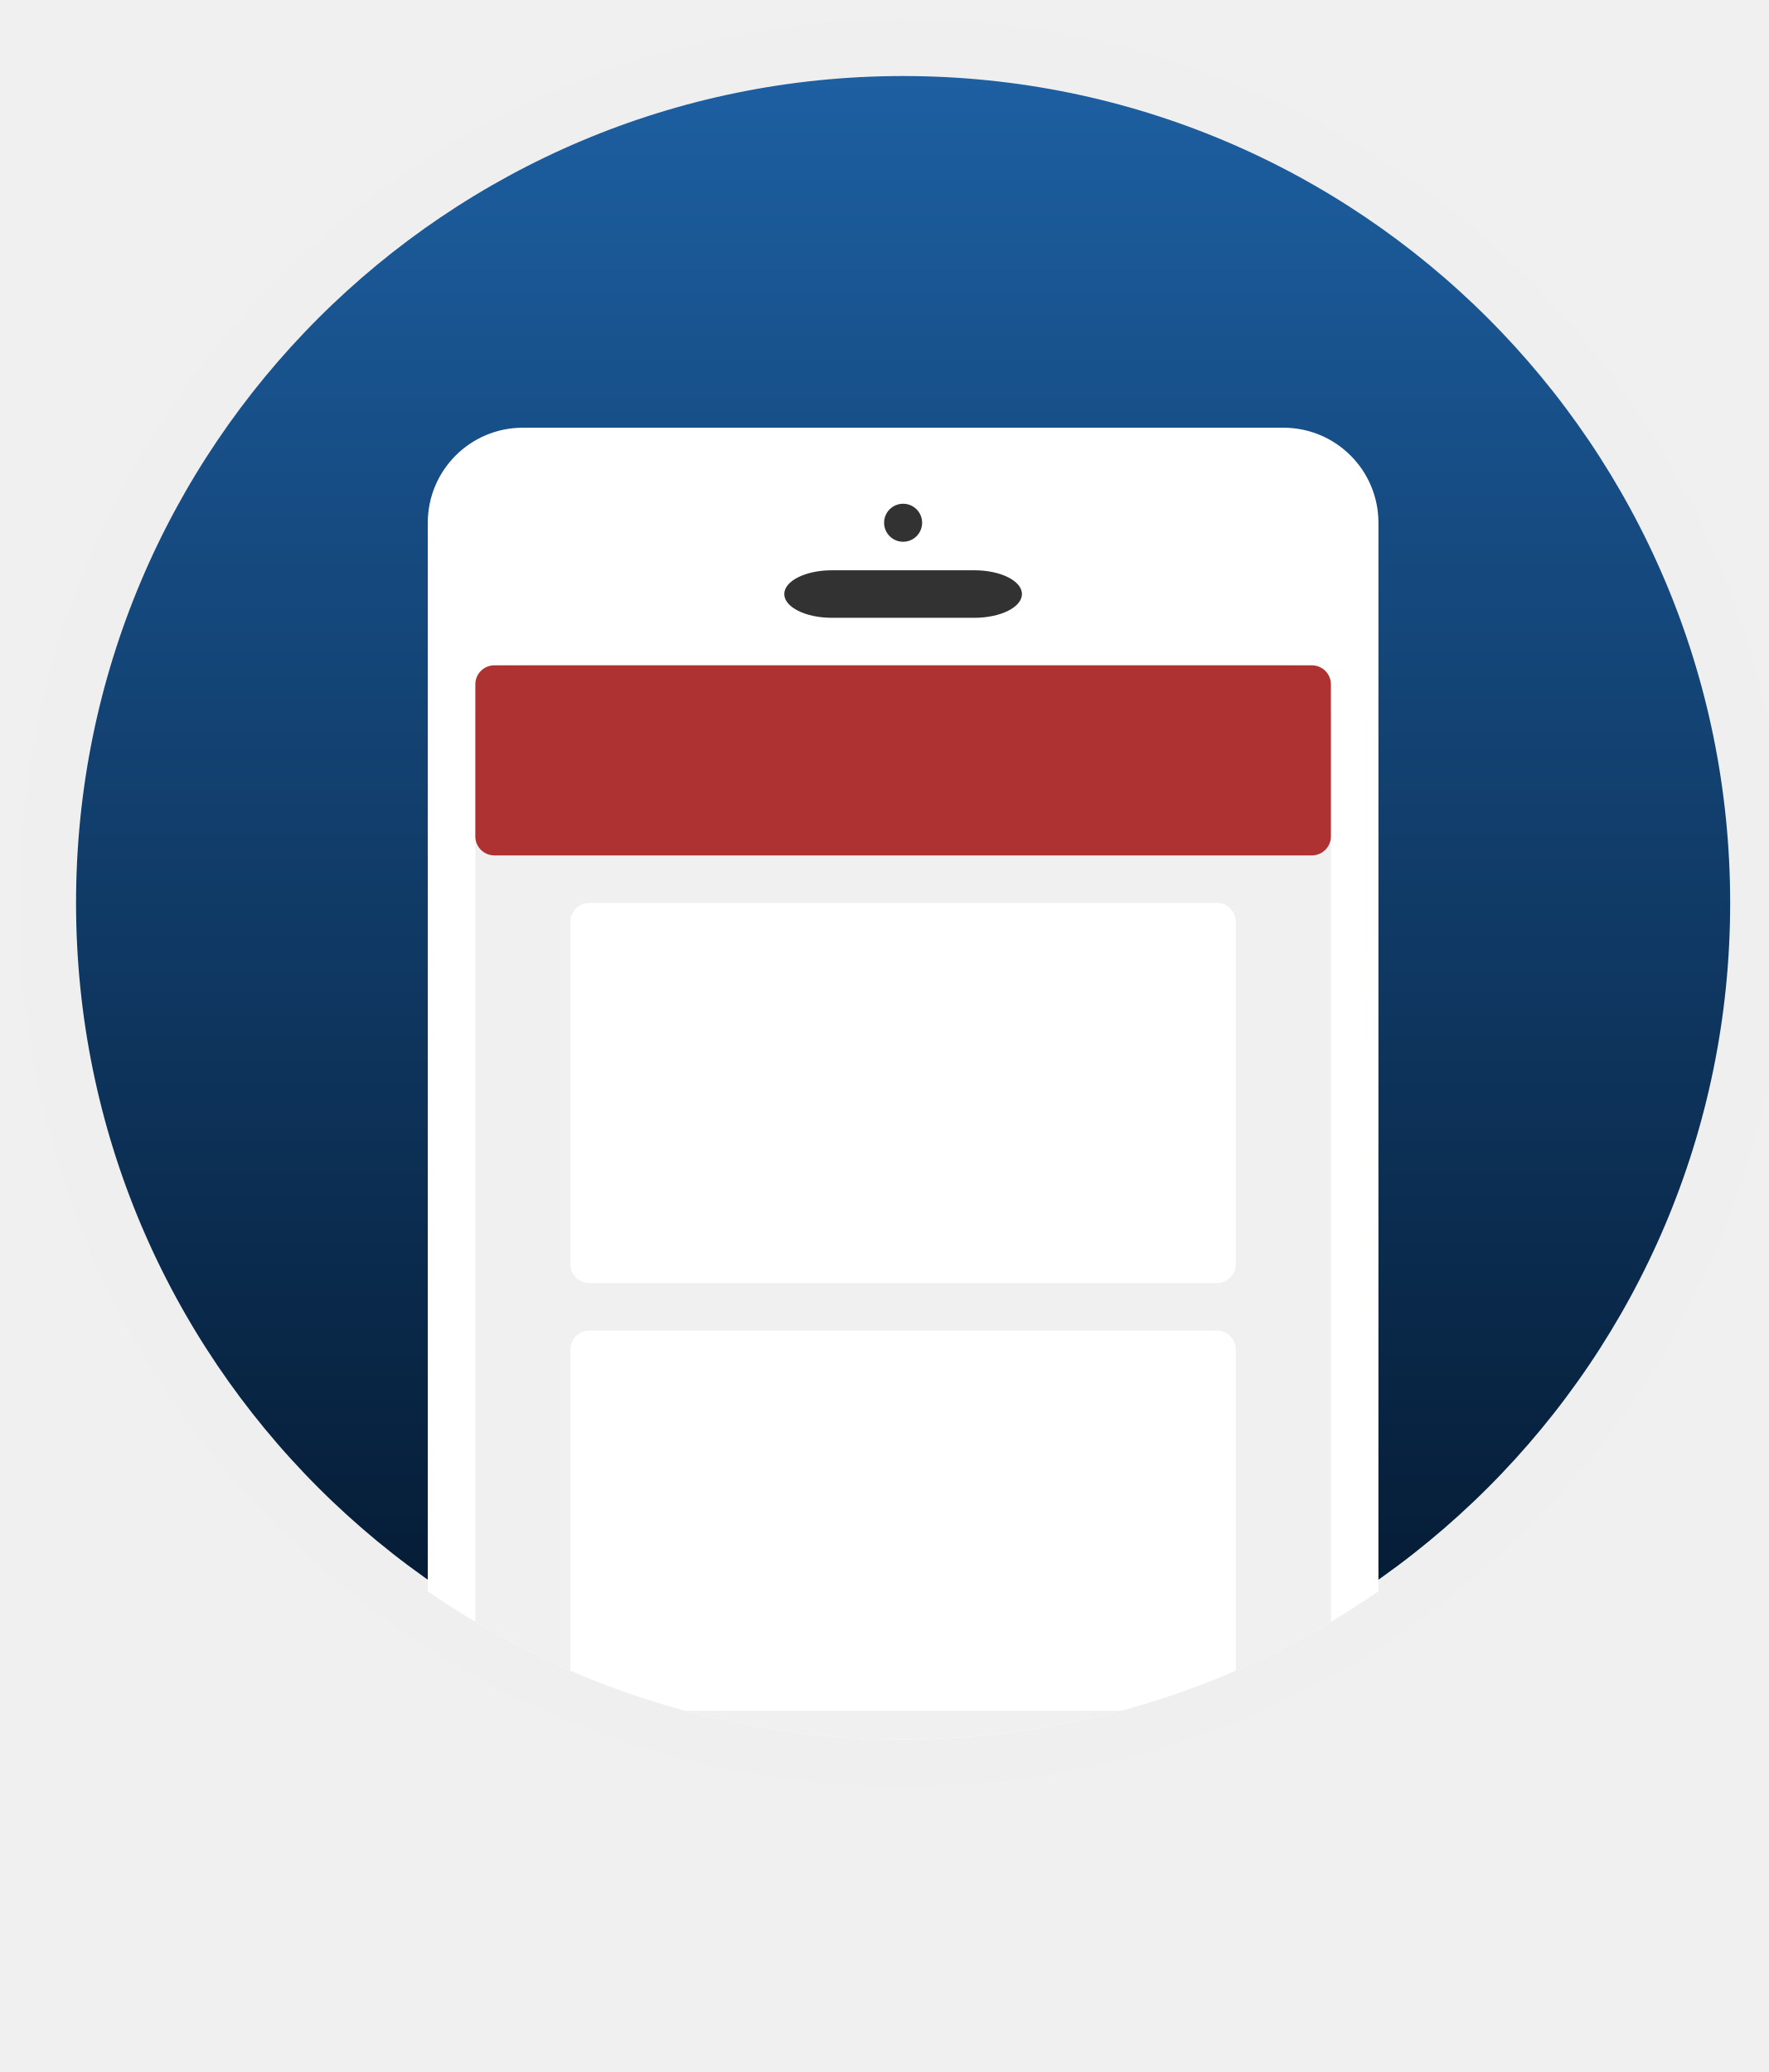
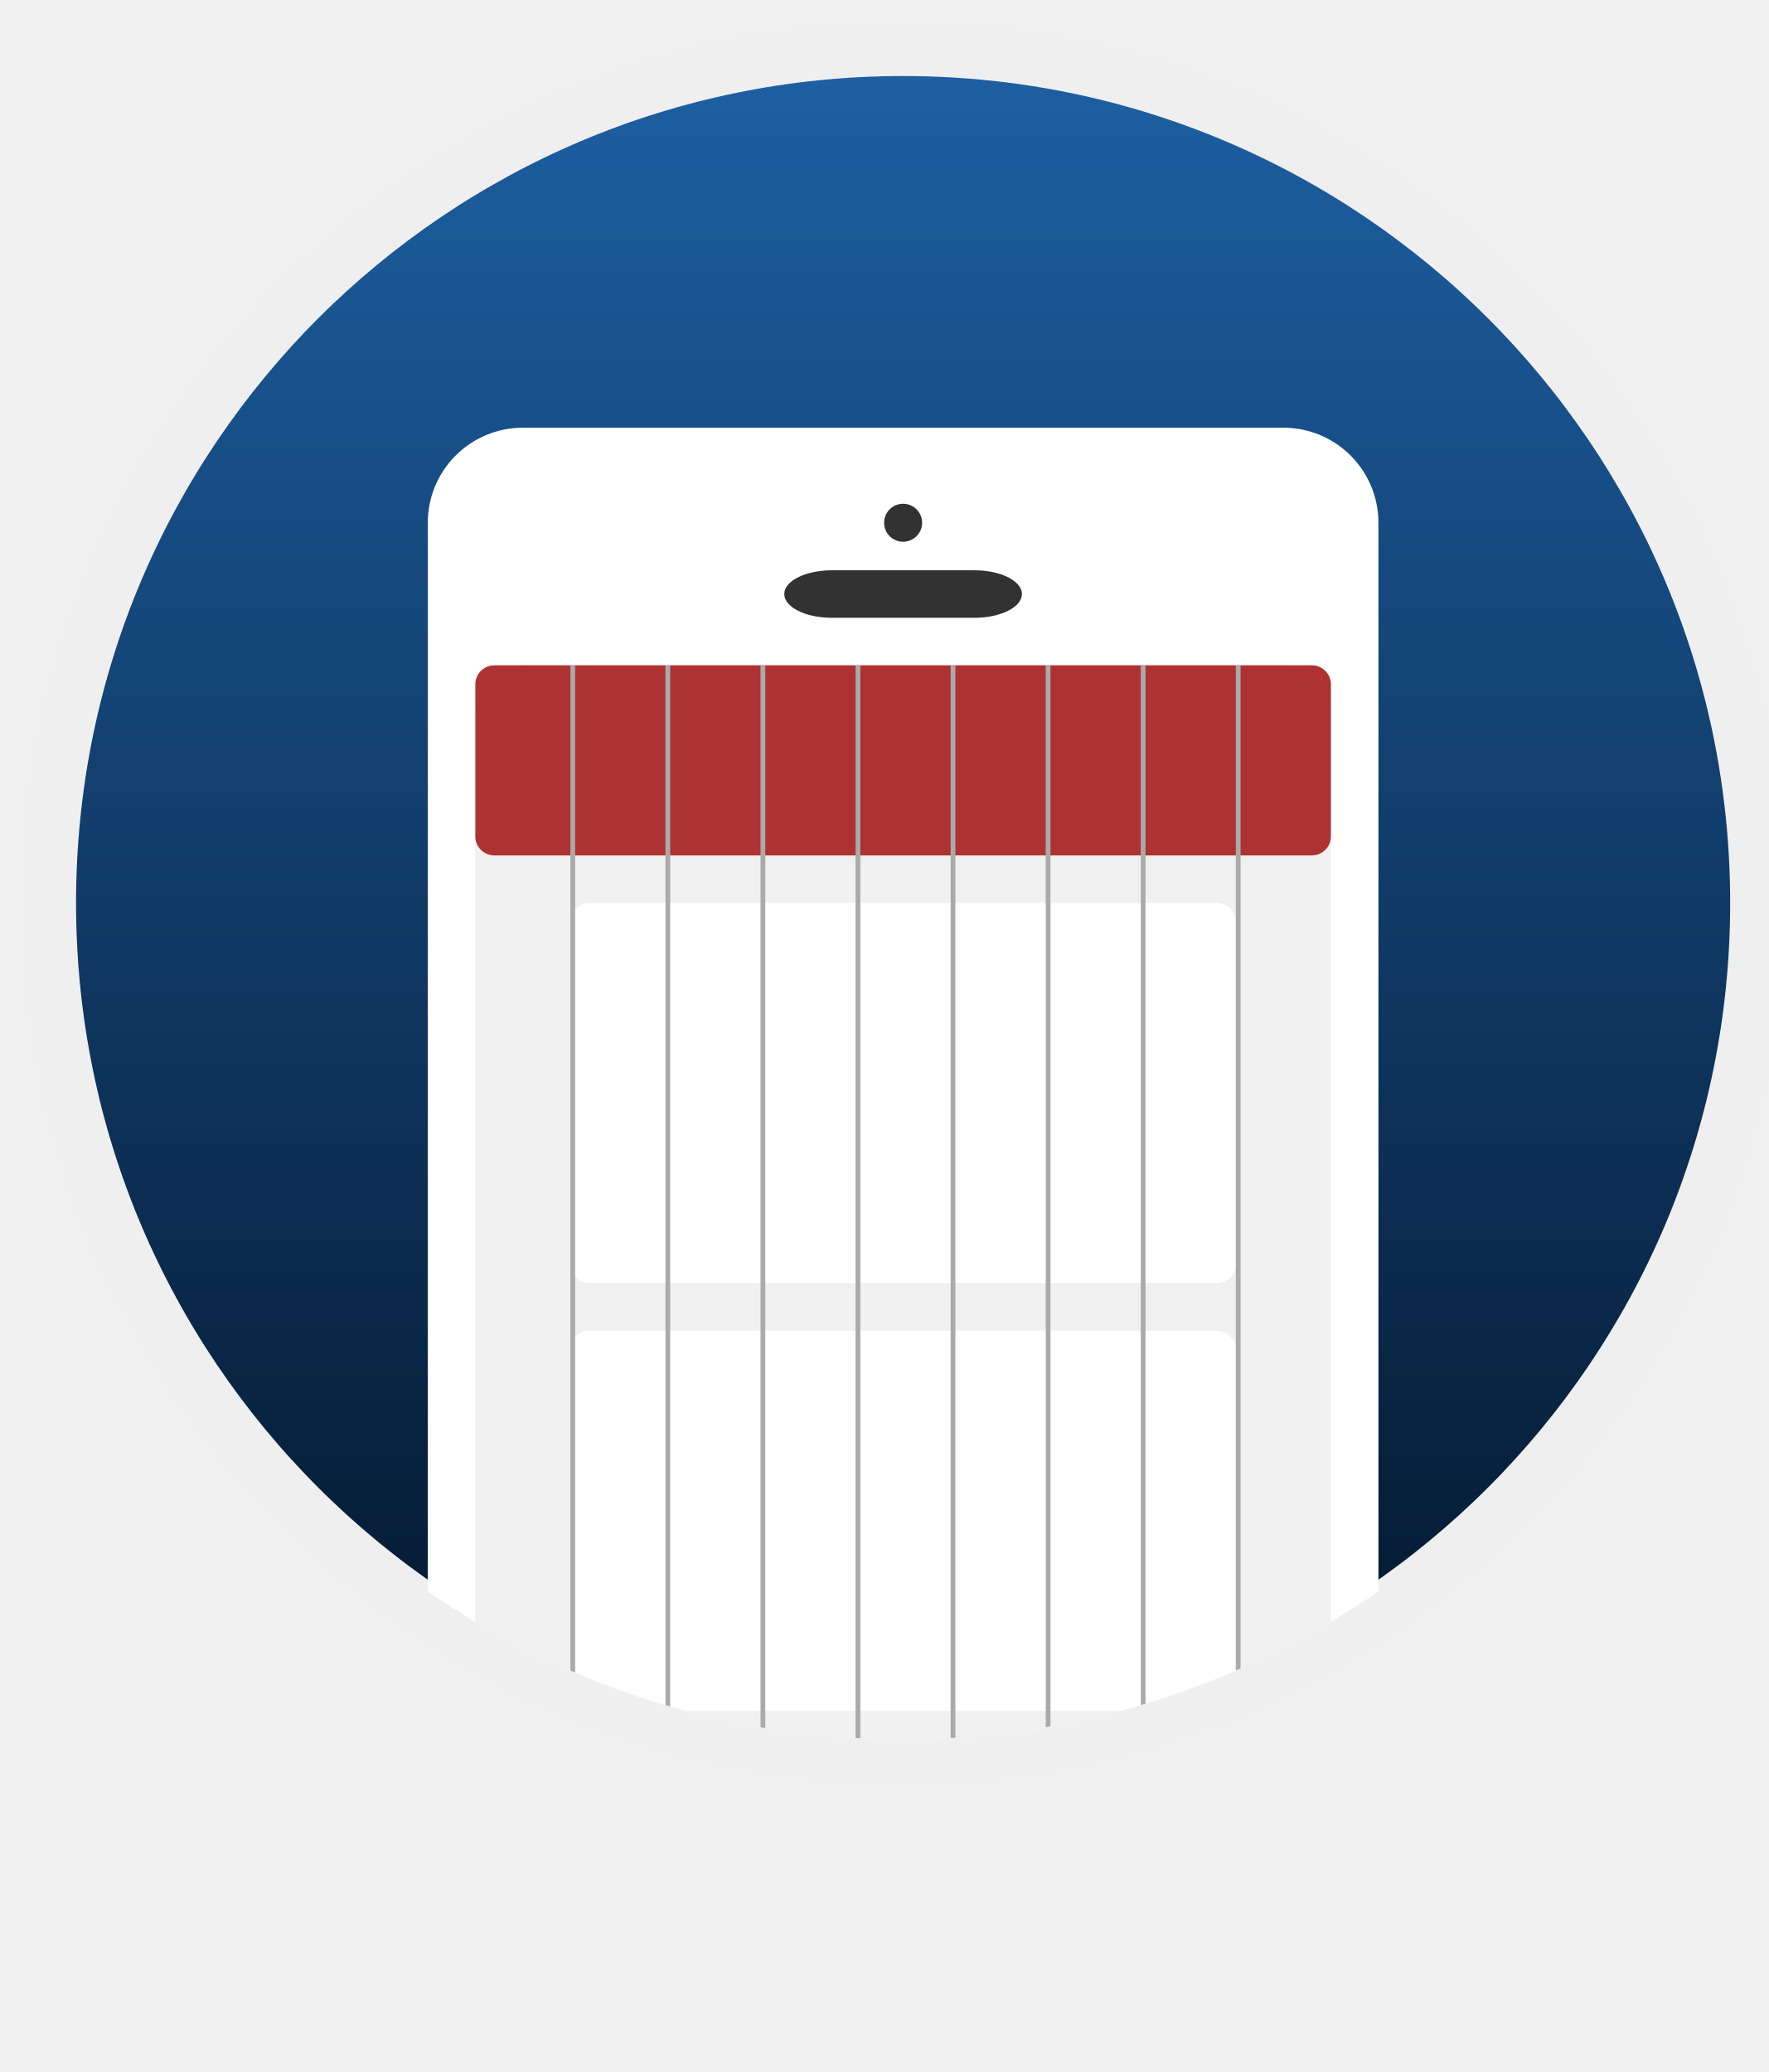
- <svg xmlns="http://www.w3.org/2000/svg" xmlns:xlink="http://www.w3.org/1999/xlink">
+ <svg xmlns="http://www.w3.org/2000/svg" xmlns:xlink="http://www.w3.org/1999/xlink" id="ui-design" width="100%" height="100%">
  <defs>
-     <linearGradient id="a" x2="0" y2="100%">
+     <linearGradient id="Gradient1" x1="0" y1="0" x2="0" y2="100%">
      <stop offset="0%" stop-color="#1D60A3" />
      <stop offset="100%" stop-color="#03152A" />
    </linearGradient>
-     <clipPath id="b">
+     <clipPath id="crop-circle">
      <circle cx="95" cy="95" r="88" />
    </clipPath>
-     <symbol id="c">
+     <symbol id="phone">
      <rect fill="#fff" width="100" height="175" rx="10" />
      <circle cx="50" cy="10" fill="#323232" r="2" />
      <rect x="37.5" y="15" fill="#323232" width="25" height="5" rx="5" />
      <rect x="5" y="25" fill="#f0f0f0" width="90" height="150" rx="5" />
    </symbol>
-     <symbol id="d">
-       <rect fill="#fff" width="70" height="40" rx="2" />
+     <symbol id="phone-card">
+       <rect fill="#ffffff" width="70" height="40" rx="2" />
+     </symbol>
+     <symbol id="grid-line">
+       <line x1="0" x2="0" y1="0" y2="150" stroke="#aaa" />
    </symbol>
  </defs>
-   <circle cx="95" cy="95" r="90" fill="url(#a)" stroke="#efefef" stroke-width="6" />
-   <svg clip-path="url(#b)">
+   <circle cx="95" cy="95" r="90" fill="url(#Gradient1)" stroke="#efefef" stroke-width="6" />
+   <svg clip-path="url(#crop-circle)">
    <svg x="45" y="45">
-       <use xlink:href="#c" />
+       <use xlink:href="#phone" />
      <rect x="5" y="25" fill="#af3232" width="90" height="20" rx="2" />
-       <use xlink:href="#d" x="15" y="50" />
-       <use xlink:href="#d" x="15" y="95" />
-       <use xlink:href="#e" x="15" y="25" />
-       <use xlink:href="#grid-line" x="25" y="25" />
-       <use xlink:href="#grid-line" x="35" y="25" />
-       <use xlink:href="#grid-line" x="45" y="25" />
-       <use xlink:href="#grid-line" x="55" y="25" />
-       <use xlink:href="#grid-line" x="65" y="25" />
-       <use xlink:href="#grid-line" x="75" y="25" />
-       <use xlink:href="#grid-line" x="85" y="25" />
+       <g>
+         <use xlink:href="#phone-card" x="15" y="50" />
+         <use xlink:href="#phone-card" x="15" y="95" />
+       </g>
+       <g>
+         <use xlink:href="#grid-line" x="15" y="25" />
+         <use xlink:href="#grid-line" x="25" y="25" />
+         <use xlink:href="#grid-line" x="35" y="25" />
+         <use xlink:href="#grid-line" x="45" y="25" />
+         <use xlink:href="#grid-line" x="55" y="25" />
+         <use xlink:href="#grid-line" x="65" y="25" />
+         <use xlink:href="#grid-line" x="75" y="25" />
+         <use xlink:href="#grid-line" x="85" y="25" />
+       </g>
    </svg>
  </svg>
</svg>
